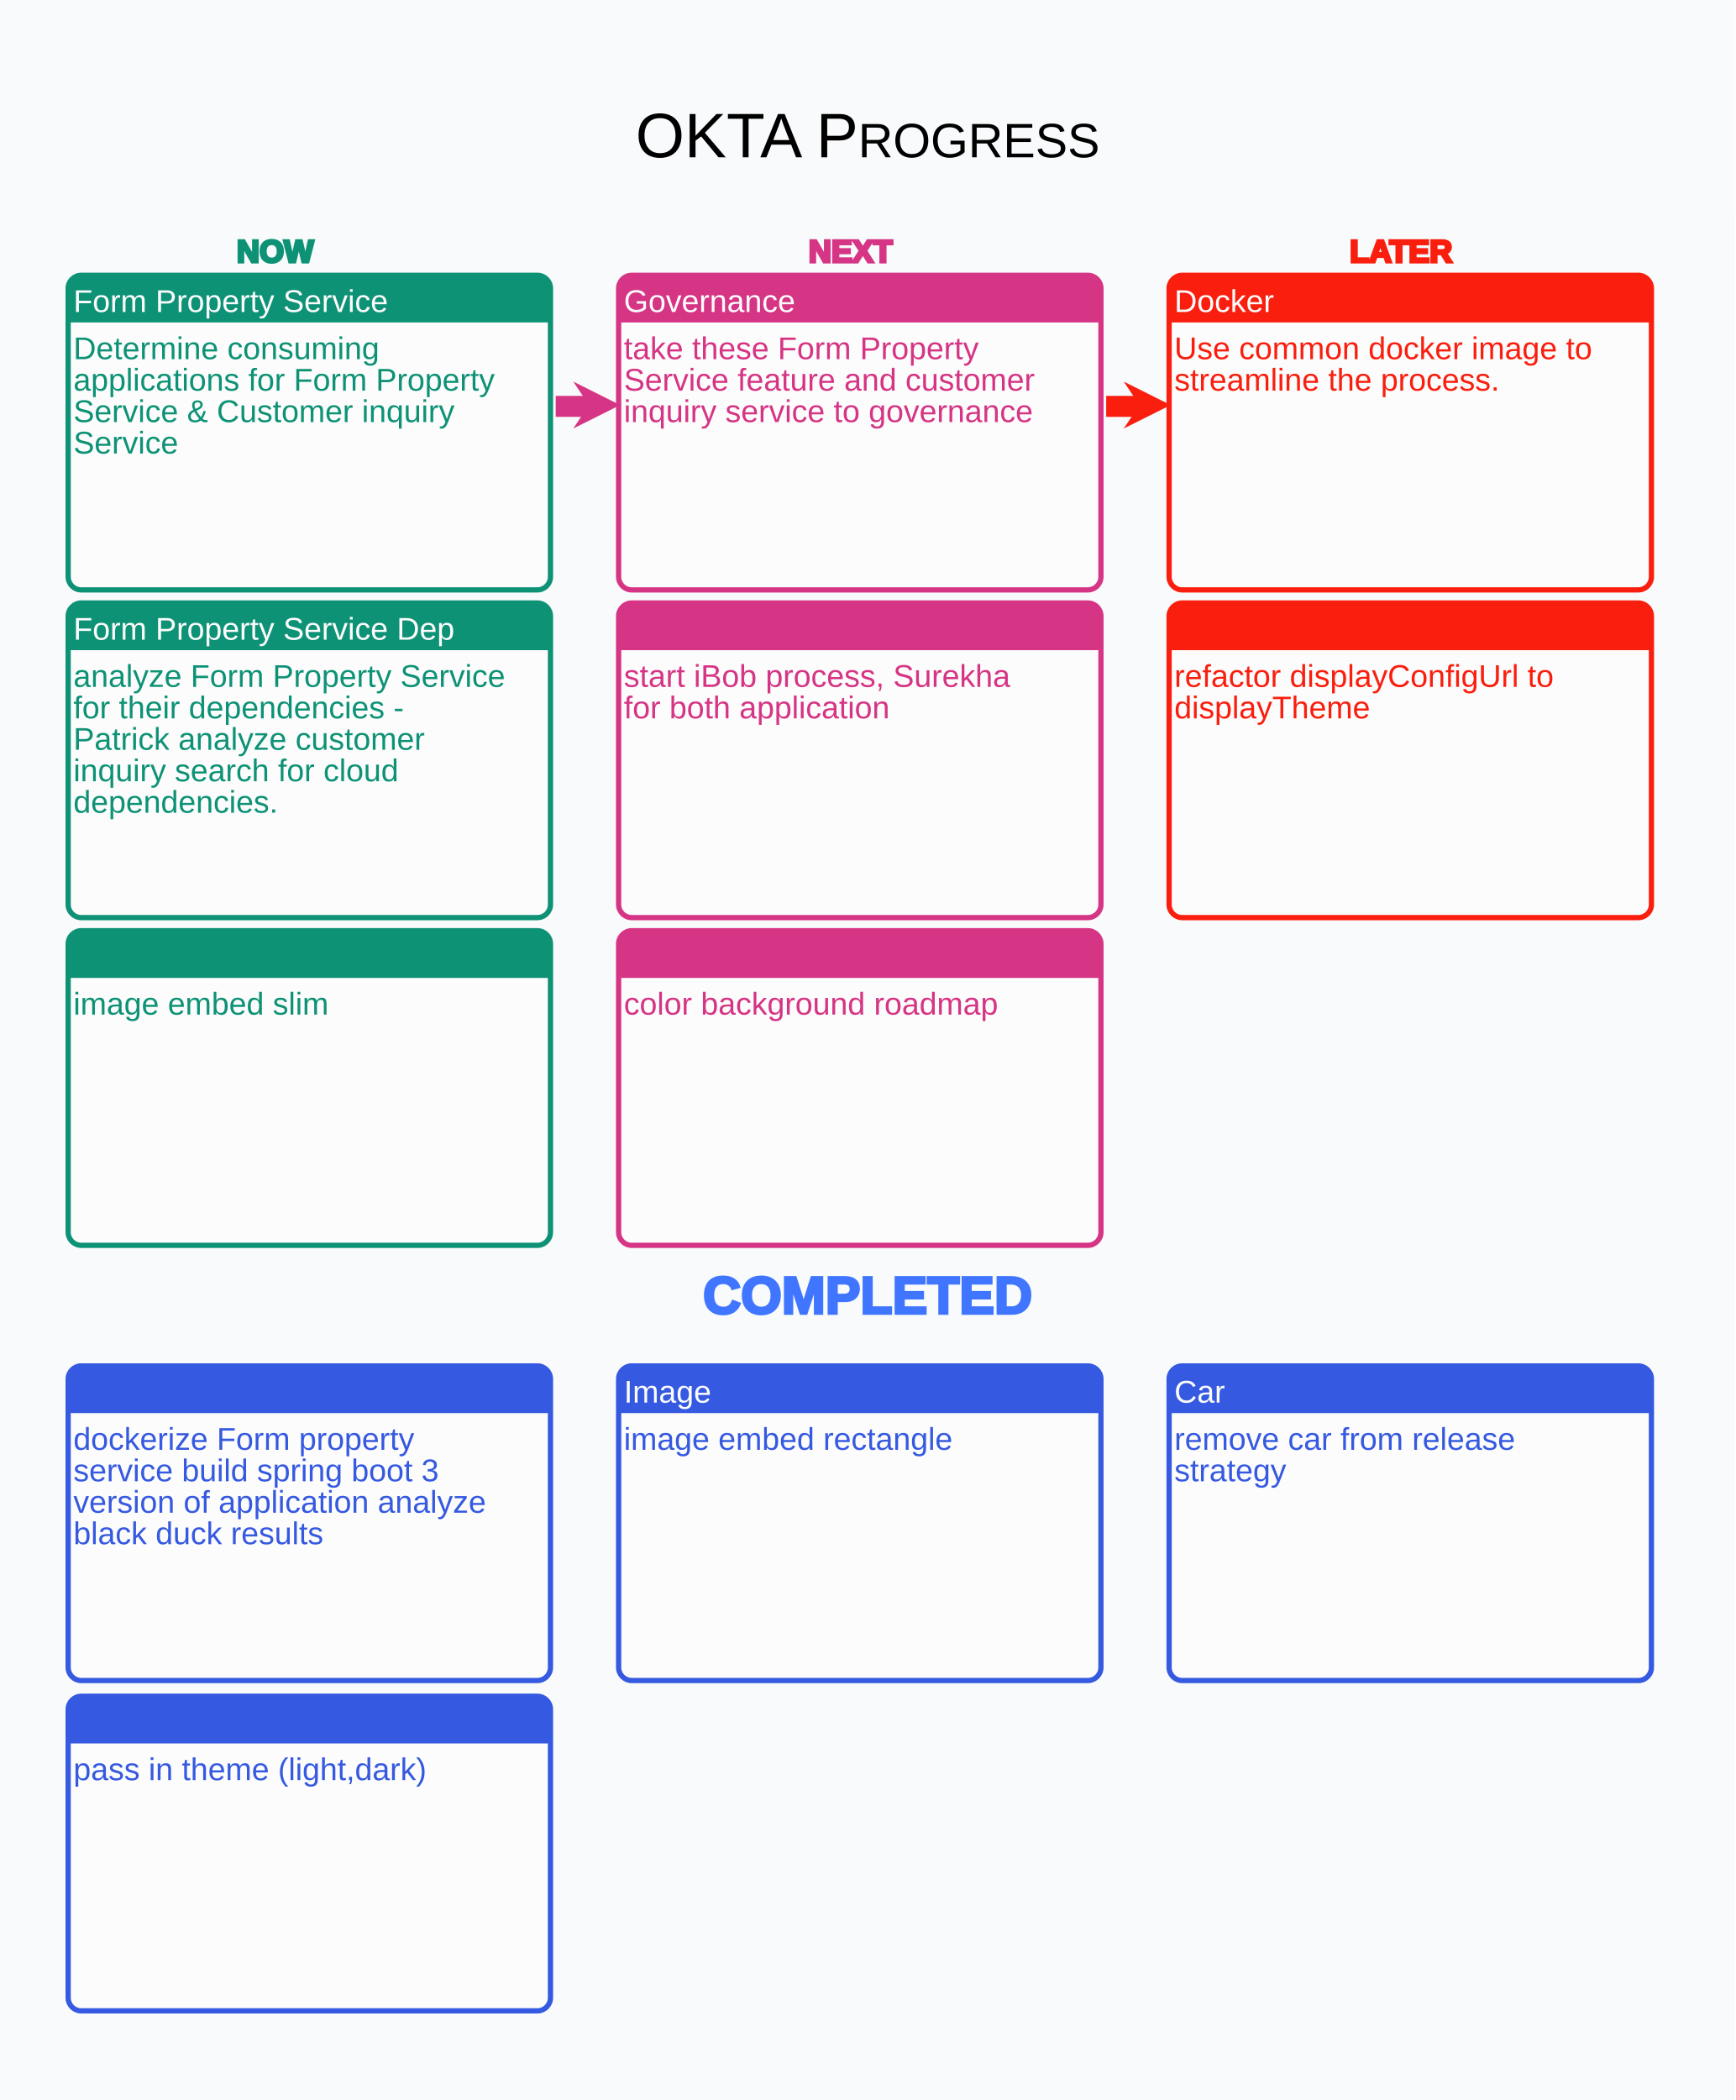
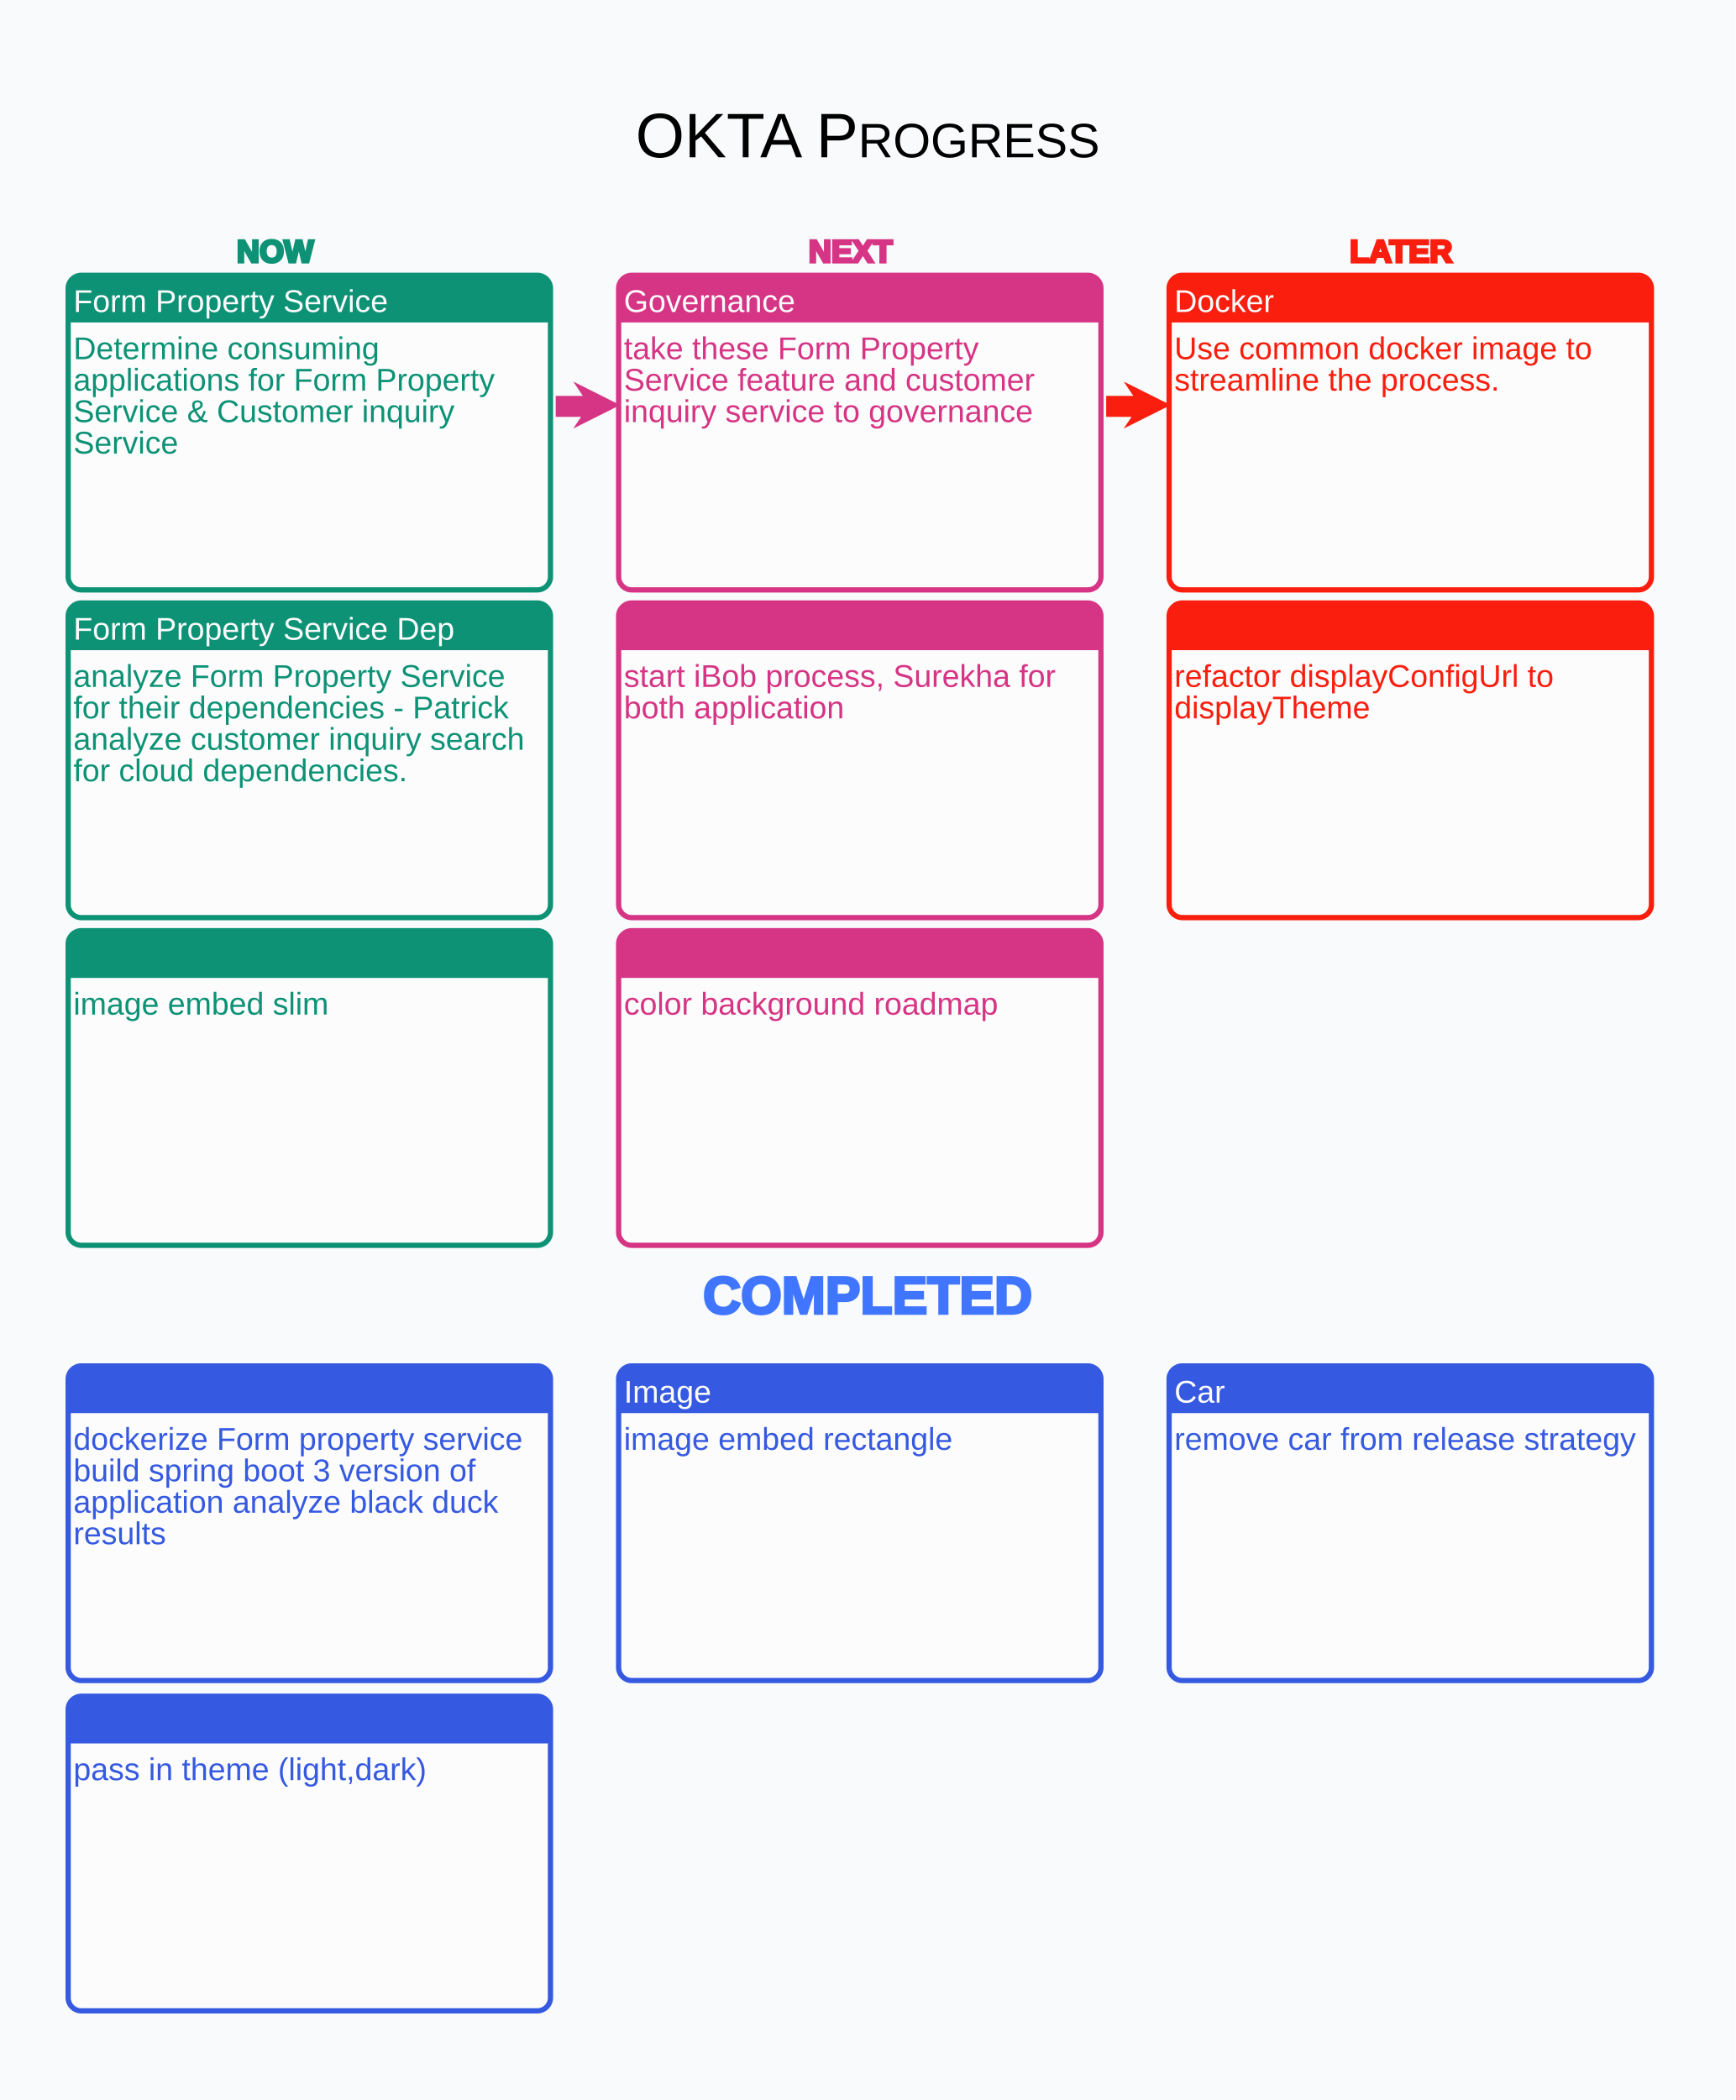
<svg xmlns="http://www.w3.org/2000/svg" xmlns:xlink="http://www.w3.org/1999/xlink" width="662.0" height="801.0" viewBox="0 0 662.0 801.0">
  <defs>
    <polygon id="ppoint" points="0,5 1.667,2.5 0,0 5,2.5" stroke-width="5" />
  </defs>
  <rect width="100%" height="100%" fill="#f8fafb" opacity="1.0" stroke="#f8fafb" stroke-width="0" />
  <g transform="scale(1.0)">
    <g transform="translate(26,105)">
      <rect x="0" y="0" fill="#fcfcfc" height="120" width="184" rx="5" ry="5" style="fill: #fcfcfc; font-family: Arial, Helvetica, sans-serif; stroke: #0D9276;stroke-width: 2;" />
      <path d="M 0 5.0 A 5.0 5.0 0 0 1 5.0 0 L 179.0 0 A 5.0 5.0 0 0 1 184.0 5.0 L 184.0 18.0 A 0.0 0.0 0 0 1 184.0 18.0 L 0.0 18.0 A 0.0 0.0 0 0 1 0 18.0 Z" fill="#0D9276" />
      <text x="2" y="2" fill="#421A56" style="font-family: Arial, Helvetica, sans-serif; font-size: 12px; fill: #0D9276; ">
        <tspan x="2" dy="12" fill="#fcfcfc">Form Property Service</tspan>
-         <tspan x="2" dy="18"> Determine consuming</tspan>
-         <tspan x="2" dy="12">applications for Form Property</tspan>
-         <tspan x="2" dy="12">Service &amp; Customer inquiry</tspan>
-         <tspan x="2" dy="12">Service</tspan>
+         <tspan x="2" dy="18">Determine consuming </tspan>
+         <tspan x="2" dy="12">applications for Form Property </tspan>
+         <tspan x="2" dy="12">Service &amp; Customer inquiry </tspan>
+         <tspan x="2" dy="12">Service </tspan>
      </text>
      <rect x="210" y="0" fill="#fcfcfc" height="120" width="184" rx="5" ry="5" style="fill: #fcfcfc; font-family: Arial, Helvetica, sans-serif; stroke: #D63484; stroke-width: 2; text-anchor: middle; font-weight: bold; " />
      <g transform="translate(210,0)">
        <path d="M 0 5.0 A 5.0 5.0 0 0 1 5.0 0 L 179.0 0 A 5.0 5.0 0 0 1 184.0 5.0 L 184.0 18.0 A 0.0 0.0 0 0 1 184.0 18.0 L 0.0 18.0 A 0.0 0.0 0 0 1 0 18.0 Z" fill="#D63484" />
      </g>
      <text x="212" y="2" style="font-family: Arial, Helvetica, sans-serif; font-size: 12px; fill: #D63484;">
        <tspan x="212" dy="12" fill="#fcfcfc">Governance</tspan>
-         <tspan x="212" dy="18"> take these Form Property</tspan>
-         <tspan x="212" dy="12">Service feature and customer</tspan>
-         <tspan x="212" dy="12">inquiry service to governance</tspan>
+         <tspan x="212" dy="18">take these Form Property </tspan>
+         <tspan x="212" dy="12">Service feature and customer </tspan>
+         <tspan x="212" dy="12">inquiry service to governance </tspan>
      </text>
      <g transform="translate(200,47)">
        <use xlink:href="#ppoint" stroke-width="5" stroke="#D63484" />
      </g>
      <line x1="186" y1="50" x2="200" y2="50" stroke="#D63484" stroke-width="8" />
      <rect x="420" y="0" fill="#fcfcfc" height="120" width="184" rx="5" ry="5" style="fill: #fcfcfc; font-family: Arial, Helvetica, sans-serif; stroke: #FA1E0E; stroke-width: 2; text-anchor: middle; font-weight: bold; " />
      <g transform="translate(420,0)">
        <path d="M 0 5.0 A 5.0 5.0 0 0 1 5.0 0 L 179.0 0 A 5.0 5.0 0 0 1 184.0 5.0 L 184.0 18.0 A 0.0 0.0 0 0 1 184.0 18.0 L 0.0 18.0 A 0.0 0.0 0 0 1 0 18.0 Z" fill="#FA1E0E" />
      </g>
      <text x="422" y="2" style="font-family: Arial, Helvetica, sans-serif; font-size: 12px; fill: #FA1E0E;">
        <tspan x="422" dy="12" fill="#fcfcfc">Docker</tspan>
-         <tspan x="422" dy="18"> Use common docker image to</tspan>
-         <tspan x="422" dy="12">streamline the process.</tspan>
+         <tspan x="422" dy="18">Use common docker image to </tspan>
+         <tspan x="422" dy="12">streamline the process. </tspan>
      </text>
      <g transform="translate(410,47)">
        <use xlink:href="#ppoint" stroke-width="5" stroke="#FA1E0E" />
      </g>
      <line x1="396" y1="50" x2="410" y2="50" stroke="#FA1E0E" stroke-width="8" />
    </g>
    <g transform="translate(26,230)">
      <rect x="0" y="0" fill="#fcfcfc" height="120" width="184" rx="5" ry="5" style="fill: #fcfcfc; font-family: Arial, Helvetica, sans-serif; stroke: #0D9276;stroke-width: 2;" />
      <path d="M 0 5.0 A 5.0 5.0 0 0 1 5.0 0 L 179.0 0 A 5.0 5.0 0 0 1 184.0 5.0 L 184.0 18.0 A 0.0 0.0 0 0 1 184.0 18.0 L 0.0 18.0 A 0.0 0.0 0 0 1 0 18.0 Z" fill="#0D9276" />
      <text x="2" y="2" fill="#421A56" style="font-family: Arial, Helvetica, sans-serif; font-size: 12px; fill: #0D9276; ">
        <tspan x="2" dy="12" fill="#fcfcfc">Form Property Service Dep</tspan>
-         <tspan x="2" dy="18"> analyze Form Property Service</tspan>
-         <tspan x="2" dy="12">for their dependencies -</tspan>
-         <tspan x="2" dy="12">Patrick analyze customer</tspan>
-         <tspan x="2" dy="12">inquiry search for cloud</tspan>
-         <tspan x="2" dy="12">dependencies.</tspan>
+         <tspan x="2" dy="18">analyze Form Property Service </tspan>
+         <tspan x="2" dy="12">for their dependencies - Patrick </tspan>
+         <tspan x="2" dy="12">analyze customer inquiry search </tspan>
+         <tspan x="2" dy="12">for cloud dependencies. </tspan>
      </text>
      <rect x="210" y="0" fill="#fcfcfc" height="120" width="184" rx="5" ry="5" style="fill: #fcfcfc; font-family: Arial, Helvetica, sans-serif; stroke: #D63484; stroke-width: 2; text-anchor: middle; font-weight: bold; " />
      <g transform="translate(210,0)">
        <path d="M 0 5.0 A 5.0 5.0 0 0 1 5.0 0 L 179.0 0 A 5.0 5.0 0 0 1 184.0 5.0 L 184.0 18.0 A 0.0 0.0 0 0 1 184.0 18.0 L 0.0 18.0 A 0.0 0.0 0 0 1 0 18.0 Z" fill="#D63484" />
      </g>
      <text x="212" y="2" style="font-family: Arial, Helvetica, sans-serif; font-size: 12px; fill: #D63484;">
        <tspan x="212" dy="12" fill="#fcfcfc"> </tspan>
-         <tspan x="212" dy="18"> start iBob process, Surekha</tspan>
-         <tspan x="212" dy="12">for both application</tspan>
+         <tspan x="212" dy="18">start iBob process, Surekha for </tspan>
+         <tspan x="212" dy="12">both application </tspan>
      </text>
      <rect x="420" y="0" fill="#fcfcfc" height="120" width="184" rx="5" ry="5" style="fill: #fcfcfc; font-family: Arial, Helvetica, sans-serif; stroke: #FA1E0E; stroke-width: 2; text-anchor: middle; font-weight: bold; " />
      <g transform="translate(420,0)">
        <path d="M 0 5.0 A 5.0 5.0 0 0 1 5.0 0 L 179.0 0 A 5.0 5.0 0 0 1 184.0 5.0 L 184.0 18.0 A 0.0 0.0 0 0 1 184.0 18.0 L 0.0 18.0 A 0.0 0.0 0 0 1 0 18.0 Z" fill="#FA1E0E" />
      </g>
      <text x="422" y="2" style="font-family: Arial, Helvetica, sans-serif; font-size: 12px; fill: #FA1E0E;">
        <tspan x="422" dy="12" fill="#fcfcfc"> </tspan>
-         <tspan x="422" dy="18"> refactor displayConfigUrl to</tspan>
-         <tspan x="422" dy="12">displayTheme</tspan>
+         <tspan x="422" dy="18">refactor displayConfigUrl to </tspan>
+         <tspan x="422" dy="12">displayTheme  </tspan>
      </text>
    </g>
    <g transform="translate(26,355)">
      <rect x="0" y="0" fill="#fcfcfc" height="120" width="184" rx="5" ry="5" style="fill: #fcfcfc; font-family: Arial, Helvetica, sans-serif; stroke: #0D9276;stroke-width: 2;" />
      <path d="M 0 5.0 A 5.0 5.0 0 0 1 5.0 0 L 179.0 0 A 5.0 5.0 0 0 1 184.0 5.0 L 184.0 18.0 A 0.0 0.0 0 0 1 184.0 18.0 L 0.0 18.0 A 0.0 0.0 0 0 1 0 18.0 Z" fill="#0D9276" />
      <text x="2" y="2" fill="#421A56" style="font-family: Arial, Helvetica, sans-serif; font-size: 12px; fill: #0D9276; ">
        <tspan x="2" dy="12" fill="#fcfcfc"> </tspan>
-         <tspan x="2" dy="18"> image embed slim</tspan>
+         <tspan x="2" dy="18">image embed slim</tspan>
      </text>
      <rect x="210" y="0" fill="#fcfcfc" height="120" width="184" rx="5" ry="5" style="fill: #fcfcfc; font-family: Arial, Helvetica, sans-serif; stroke: #D63484; stroke-width: 2; text-anchor: middle; font-weight: bold; " />
      <g transform="translate(210,0)">
        <path d="M 0 5.0 A 5.0 5.0 0 0 1 5.0 0 L 179.0 0 A 5.0 5.0 0 0 1 184.0 5.0 L 184.0 18.0 A 0.0 0.0 0 0 1 184.0 18.0 L 0.0 18.0 A 0.0 0.0 0 0 1 0 18.0 Z" fill="#D63484" />
      </g>
      <text x="212" y="2" style="font-family: Arial, Helvetica, sans-serif; font-size: 12px; fill: #D63484;">
        <tspan x="212" dy="12" fill="#fcfcfc"> </tspan>
-         <tspan x="212" dy="18"> color background roadmap</tspan>
+         <tspan x="212" dy="18">color background roadmap</tspan>
      </text>
    </g>
    <text x="105" y="100" style="fill: #0D9276; font-family: Arial, Helvetica, sans-serif; stroke: #0D9276; text-anchor: middle; font-weight: bold;">NOW</text>
    <text x="324.5" y="100" text-anchor="middle" style="fill: #D63484; font-family: Arial, Helvetica, sans-serif; stroke: #D63484; text-anchor: middle; font-weight: bold;">NEXT</text>
    <text x="534.5" y="100" text-anchor="middle" style="fill: #FA1E0E; font-family: Arial, Helvetica, sans-serif; stroke: #FA1E0E; text-anchor: middle; font-weight: bold;">LATER</text>
    <rect x="0" y="0" stroke-width="0" fill="#f8fafb" height="80" width="662" opacity="1.0" />
    <text x="331" y="60" style="font-family:Arial, Helvetica, sans-serif; font-size:24; fill:#000000; text-anchor:middle; font-variant:small-caps;">OKTA Progress</text>
    <text x="331" y="501" font-family=" Arial, Helvetica, sans-serif" font-size="20" fill="#000000" text-anchor="middle" style="fill: #4076ff; font-family: Arial, Helvetica, sans-serif; stroke: #4076ff;  font-weight: bold;">COMPLETED</text>
    <g transform="translate(26,521)">
      <rect x="0" y="0" fill="#fcfcfc" height="120" width="184" rx="5" ry="5" style="fill: #fcfcfc; font-family: Arial, Helvetica, sans-serif; stroke: #3559E0; stroke-width: 2;" />
      <g transform="translate(0,0)">
        <path d="M 0 5.0 A 5.0 5.0 0 0 1 5.0 0 L 179.0 0 A 5.0 5.0 0 0 1 184.0 5.0 L 184.0 18.0 A 0.0 0.0 0 0 1 184.0 18.0 L 0.0 18.0 A 0.0 0.0 0 0 1 0 18.0 Z" fill="#3559E0" />
      </g>
      <text x="2" y="2" fill="#421A56" style="font-family: Arial, Helvetica, sans-serif; font-size: 12px; fill: #3559E0;">
        <tspan x="2" dy="12" fill="#fcfcfc"> </tspan>
-         <tspan x="2" dy="18"> dockerize Form property</tspan>
-         <tspan x="2" dy="12">service build spring boot 3</tspan>
-         <tspan x="2" dy="12">version of application analyze</tspan>
-         <tspan x="2" dy="12">black duck results</tspan>
+         <tspan x="2" dy="18">dockerize Form property service </tspan>
+         <tspan x="2" dy="12">build spring boot 3 version of </tspan>
+         <tspan x="2" dy="12">application analyze black duck </tspan>
+         <tspan x="2" dy="12">results </tspan>
      </text>
      <rect x="210" y="0" fill="#fcfcfc" height="120" width="184" rx="5" ry="5" style="fill: #fcfcfc; font-family: Arial, Helvetica, sans-serif; stroke: #3559E0; stroke-width: 2; " />
      <g transform="translate(210,0)">
        <path d="M 0 5.0 A 5.0 5.0 0 0 1 5.0 0 L 179.0 0 A 5.0 5.0 0 0 1 184.0 5.0 L 184.0 18.0 A 0.0 0.0 0 0 1 184.0 18.0 L 0.0 18.0 A 0.0 0.0 0 0 1 0 18.0 Z" fill="#3559E0" />
      </g>
      <text x="212" y="2" fill="#421A56" style="font-family: Arial, Helvetica, sans-serif; font-size: 12px; fill: #3559E0;">
        <tspan x="212" dy="12" fill="#fcfcfc">Image</tspan>
-         <tspan x="212" dy="18"> image embed rectangle</tspan>
+         <tspan x="212" dy="18">image embed rectangle</tspan>
      </text>
      <rect x="420" y="0" fill="#fcfcfc" height="120" width="184" rx="5" ry="5" style="fill: #fcfcfc; font-family: Arial, Helvetica, sans-serif; stroke: #3559E0; stroke-width: 2; " />
      <g transform="translate(420,0)">
        <path d="M 0 5.0 A 5.0 5.0 0 0 1 5.0 0 L 179.0 0 A 5.0 5.0 0 0 1 184.0 5.0 L 184.0 18.0 A 0.0 0.0 0 0 1 184.0 18.0 L 0.0 18.0 A 0.0 0.0 0 0 1 0 18.0 Z" fill="#3559E0" />
      </g>
      <text x="422" y="2" fill="#421A56" style="font-family: Arial, Helvetica, sans-serif; font-size: 12px; fill: #3559E0;">
        <tspan x="422" dy="12" fill="#fcfcfc">Car</tspan>
-         <tspan x="422" dy="18"> remove car from release</tspan>
-         <tspan x="422" dy="12">strategy</tspan>
+         <tspan x="422" dy="18">remove car from release strategy</tspan>
      </text>
    </g>
    <g transform="translate(26,647)">
      <rect x="0" y="0" fill="#fcfcfc" height="120" width="184" rx="5" ry="5" style="fill: #fcfcfc; font-family: Arial, Helvetica, sans-serif; stroke: #3559E0; stroke-width: 2;" />
      <g transform="translate(0,0)">
        <path d="M 0 5.0 A 5.0 5.0 0 0 1 5.0 0 L 179.0 0 A 5.0 5.0 0 0 1 184.0 5.0 L 184.0 18.0 A 0.0 0.0 0 0 1 184.0 18.0 L 0.0 18.0 A 0.0 0.0 0 0 1 0 18.0 Z" fill="#3559E0" />
      </g>
      <text x="2" y="2" fill="#421A56" style="font-family: Arial, Helvetica, sans-serif; font-size: 12px; fill: #3559E0;">
        <tspan x="2" dy="12" fill="#fcfcfc"> </tspan>
-         <tspan x="2" dy="18"> pass in theme (light,dark)</tspan>
+         <tspan x="2" dy="18">pass in theme (light,dark)</tspan>
      </text>
    </g>
  </g>
</svg>
